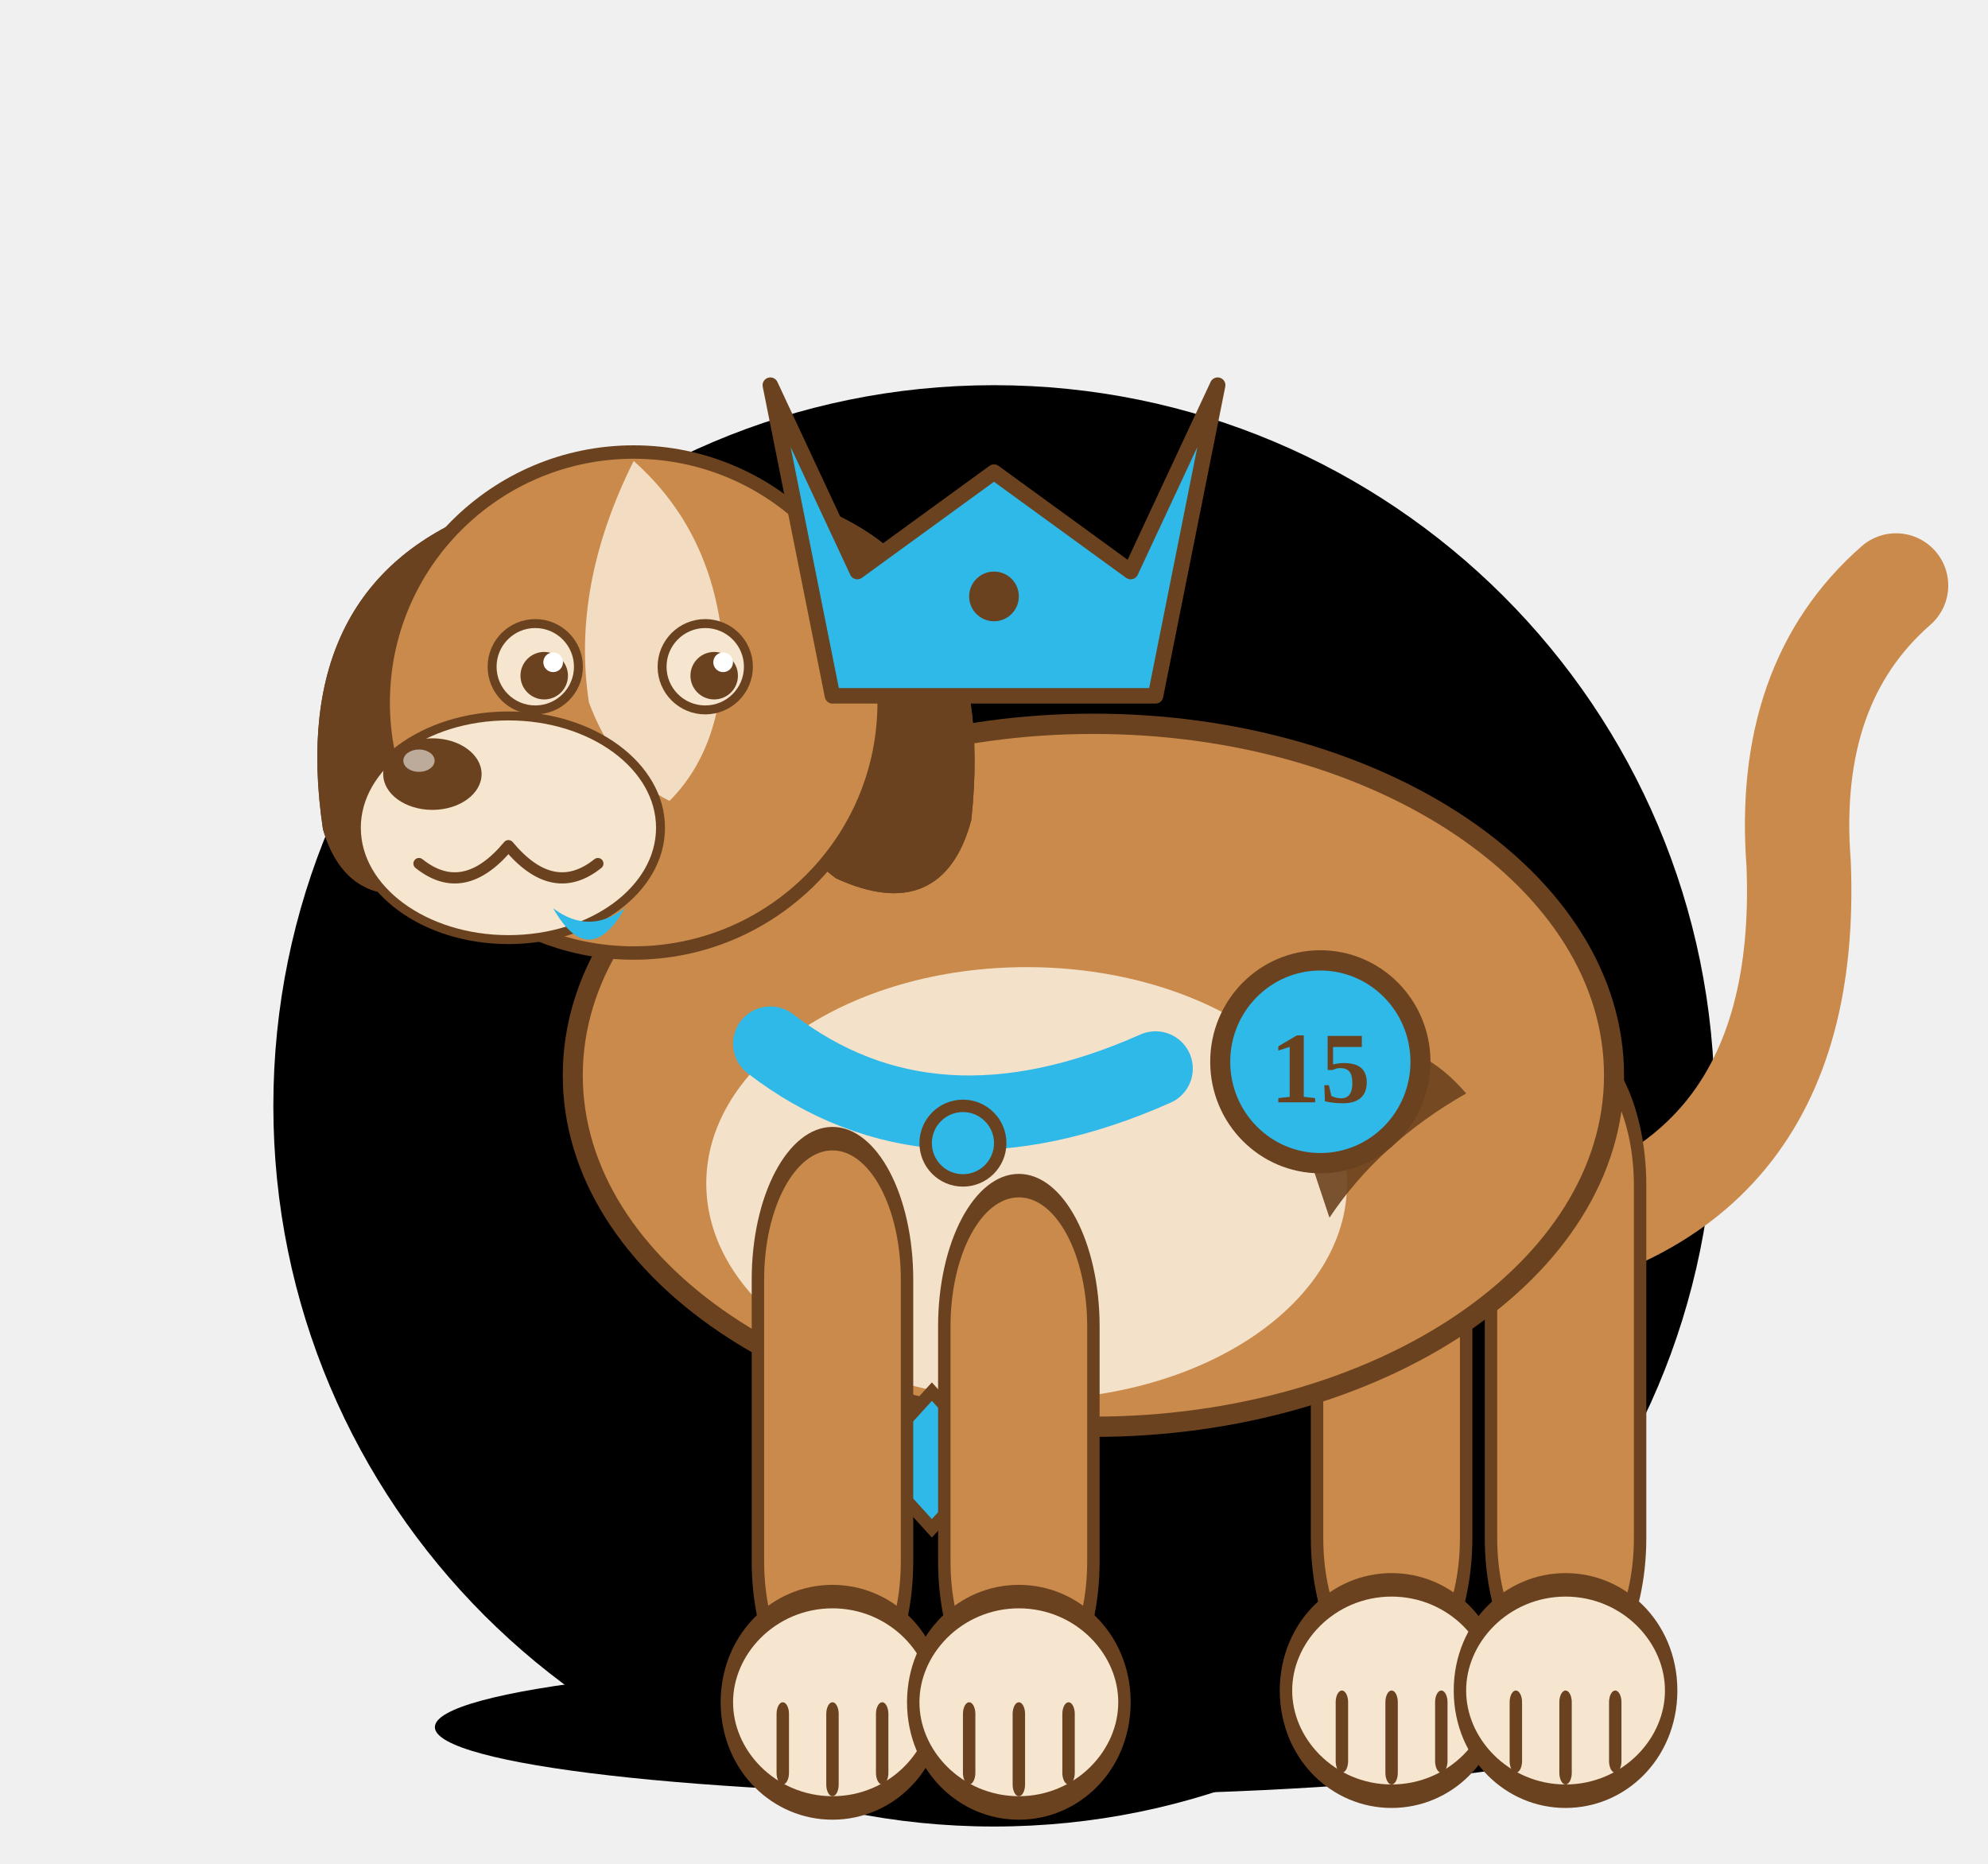
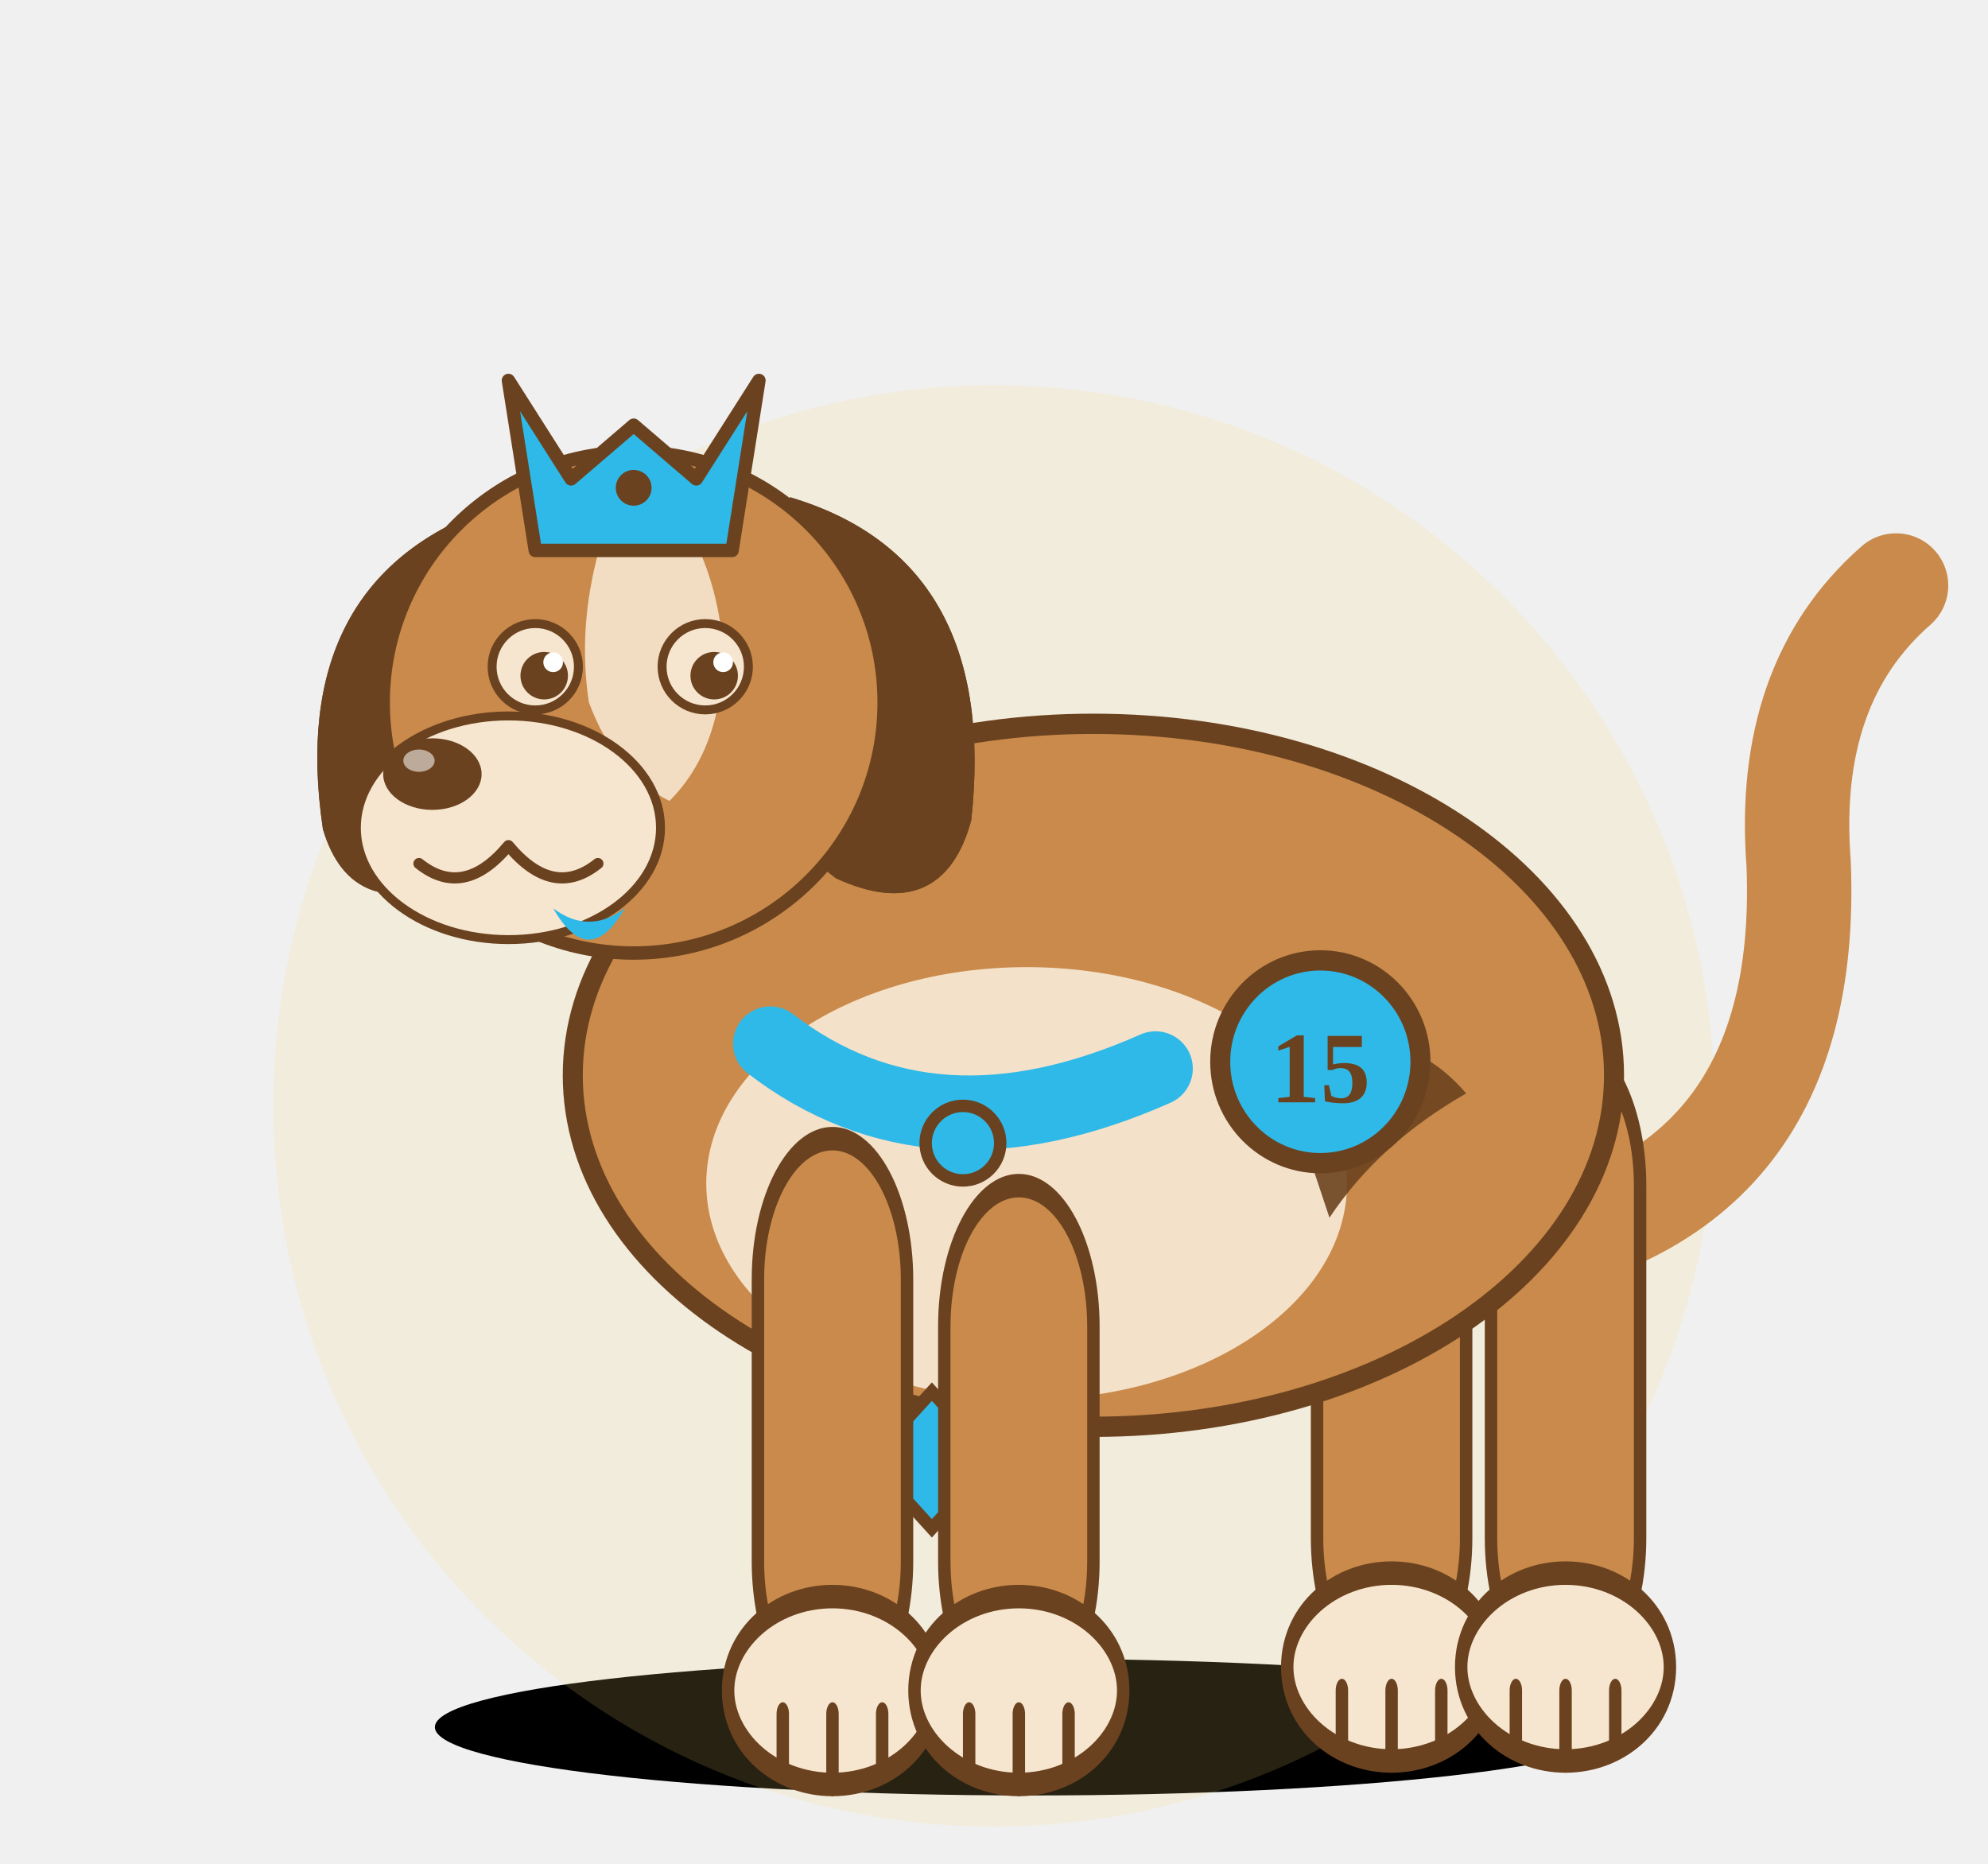
<svg data-v-8c6ae6f0="" viewBox="0 0 320 300" role="img" style="-webkit-filter: saturate(1.2) brightness(0.96);" aria-label="站立的小狗，Lv.15，心情 85/100">
  <ellipse data-v-8c6ae6f0="" class="companion__shadow" cx="166" cy="278" rx="96" ry="11" />
-   <circle data-v-8c6ae6f0="" class="companion__aura" cx="160" cy="178" r="116" />
+   <circle data-v-8c6ae6f0="" class="companion__aura" cx="160" cy="178" r="116" fill="rgba(255,212,121,0.16)" />
  <g data-v-8c6ae6f0="" transform="translate(238 204) scale(1.12) translate(-238 -204)">
    <g data-v-8c6ae6f0="" class="companion__tail">
      <path data-v-8c6ae6f0="" d="M238 202 Q286 196 284 146 Q282 120 298 106" fill="none" stroke="#c98a4b" stroke-width="15" stroke-linecap="round" />
    </g>
  </g>
  <g data-v-8c6ae6f0="" transform="translate(0 274) scale(1 1.89) translate(0 -274)" class="companion__legs companion__legs--back">
    <rect data-v-8c6ae6f0="" x="212" y="222" width="24" height="50" rx="12" fill="#c98a4b" stroke="#6b421f" stroke-width="2" />
+     <ellipse data-v-8c6ae6f0="" cx="224" cy="271" rx="16.8" ry="8" fill="#f7e6cf" stroke="#6b421f" stroke-width="2" />
+     <path data-v-8c6ae6f0="" d="M216 273 v5 M224 273 v6 M232 273 v5" stroke="#6b421f" stroke-width="2" stroke-linecap="round" />
    <rect data-v-8c6ae6f0="" x="240" y="218" width="24" height="54" rx="12" fill="#c98a4b" stroke="#6b421f" stroke-width="2" />
-     <ellipse data-v-8c6ae6f0="" cx="224" cy="273" rx="17" ry="9" fill="#f7e6cf" stroke="#6b421f" stroke-width="2" />
-     <ellipse data-v-8c6ae6f0="" cx="252" cy="273" rx="17" ry="9" fill="#f7e6cf" stroke="#6b421f" stroke-width="2" />
-     <path data-v-8c6ae6f0="" d="M216 274 v5 M224 274 v6 M232 274 v5 M244 274 v5 M252 274 v6 M260 274 v5" stroke="#6b421f" stroke-width="2" stroke-linecap="round" />
+     <ellipse data-v-8c6ae6f0="" cx="252" cy="271" rx="16.8" ry="8" fill="#f7e6cf" stroke="#6b421f" stroke-width="2" />
+     <path data-v-8c6ae6f0="" d="M244 273 v5 M252 273 v6 M260 273 v5" stroke="#6b421f" stroke-width="2" stroke-linecap="round" />
  </g>
  <g data-v-8c6ae6f0="" transform="translate(176 173.08) scale(1.0744 1.088) translate(-176 -198)">
    <ellipse data-v-8c6ae6f0="" cx="176" cy="198" rx="78" ry="52" fill="#c98a4b" stroke="#6b421f" stroke-width="3" />
    <ellipse data-v-8c6ae6f0="" cx="166" cy="214" rx="48" ry="32" fill="#f7e6cf" opacity="0.95" />
  </g>
  <path data-v-8c6ae6f0="" d="M206 172 Q224 162 236 176 Q222 184 214 196 Z" fill="#6b421f" opacity="0.9" />
  <g data-v-8c6ae6f0="" transform="translate(176 173.08) scale(1.0744 1.088) translate(-176 -198)" class="companion__badge" aria-hidden="true">
    <circle data-v-8c6ae6f0="" cx="210" cy="196" r="15" fill="#2fb9e8" stroke="#6b421f" stroke-width="3" />
    <text data-v-8c6ae6f0="" x="210" y="202" text-anchor="middle" font-size="15" font-weight="800" fill="#6b421f">15</text>
  </g>
  <g data-v-8c6ae6f0="" class="companion__chest" aria-hidden="true">
    <path data-v-8c6ae6f0="" d="M150 224 L160 235 L150 246 L140 235 Z" fill="#2fb9e8" stroke="#6b421f" stroke-width="2" />
  </g>
  <g data-v-8c6ae6f0="" transform="translate(0 274) scale(1 1.89) translate(0 -274)" class="companion__legs companion__legs--front">
    <rect data-v-8c6ae6f0="" x="122" y="226" width="24" height="48" rx="12" fill="#c98a4b" stroke="#6b421f" stroke-width="2" />
+     <ellipse data-v-8c6ae6f0="" cx="134" cy="273" rx="16.8" ry="8" fill="#f7e6cf" stroke="#6b421f" stroke-width="2" />
+     <path data-v-8c6ae6f0="" d="M126 275 v5 M134 275 v6 M142 275 v5" stroke="#6b421f" stroke-width="2" stroke-linecap="round" />
    <rect data-v-8c6ae6f0="" x="152" y="230" width="24" height="44" rx="12" fill="#c98a4b" stroke="#6b421f" stroke-width="2" />
-     <ellipse data-v-8c6ae6f0="" cx="134" cy="274" rx="17" ry="9" fill="#f7e6cf" stroke="#6b421f" stroke-width="2" />
-     <ellipse data-v-8c6ae6f0="" cx="164" cy="274" rx="17" ry="9" fill="#f7e6cf" stroke="#6b421f" stroke-width="2" />
-     <path data-v-8c6ae6f0="" d="M126 275 v5 M134 275 v6 M142 275 v5 M156 275 v5 M164 275 v6 M172 275 v5" stroke="#6b421f" stroke-width="2" stroke-linecap="round" />
+     <ellipse data-v-8c6ae6f0="" cx="164" cy="273" rx="16.8" ry="8" fill="#f7e6cf" stroke="#6b421f" stroke-width="2" />
+     <path data-v-8c6ae6f0="" d="M156 275 v5 M164 275 v6 M172 275 v5" stroke="#6b421f" stroke-width="2" stroke-linecap="round" />
  </g>
-   <path data-v-8c6ae6f0="" d="M124 168 Q150 188 186 172" fill="none" stroke="#2fb9e8" stroke-width="12" stroke-linecap="round" />
-   <circle data-v-8c6ae6f0="" cx="155" cy="184" r="6" fill="#2fb9e8" stroke="#6b421f" stroke-width="2" />
+   <g data-v-8c6ae6f0="">
+     <path data-v-8c6ae6f0="" d="M124 168 Q150 188 186 172" fill="none" stroke="#2fb9e8" stroke-width="12" stroke-linecap="round" />
+     <circle data-v-8c6ae6f0="" cx="155" cy="184" r="6" fill="#2fb9e8" stroke="#6b421f" stroke-width="2" />
+   </g>
  <g data-v-8c6ae6f0="" transform="translate(102 113.08) scale(0.72) translate(-102 -138)">
-     <g data-v-8c6ae6f0="">
-       <path data-v-8c6ae6f0="" d="M70 96 Q26 112 34 166 Q40 186 62 176 Q78 164 84 136 Z" fill="#6b421f" stroke="#6b421f" stroke-width="3" />
-       <path data-v-8c6ae6f0="" d="M138 94 Q182 108 176 164 Q170 186 148 176 Q132 164 126 136 Z" fill="#6b421f" stroke="#6b421f" stroke-width="3" />
-     </g>
-     <g data-v-8c6ae6f0="" class="companion__generic-face">
+     <g data-v-8c6ae6f0="" transform="translate(0 0)">
      <g data-v-8c6ae6f0="">
        <path data-v-8c6ae6f0="" d="M70 96 Q26 112 34 166 Q40 186 62 176 Q78 164 84 136 Z" fill="#6b421f" stroke="#6b421f" stroke-width="3" />
        <path data-v-8c6ae6f0="" d="M138 94 Q182 108 176 164 Q170 186 148 176 Q132 164 126 136 Z" fill="#6b421f" stroke="#6b421f" stroke-width="3" />
      </g>
-       <circle data-v-8c6ae6f0="" cx="102" cy="138" r="56" fill="#c98a4b" stroke="#6b421f" stroke-width="3" />
-       <path data-v-8c6ae6f0="" d="M102 84 Q88 112 92 138 Q98 154 110 160 Q122 148 122 126 Q120 100 102 84 Z" fill="#f7e6cf" opacity="0.9" />
-       <ellipse data-v-8c6ae6f0="" data-feature="generic-dog-muzzle" cx="74" cy="166" rx="34" ry="25" fill="#f7e6cf" stroke="#6b421f" stroke-width="2" />
-       <ellipse data-v-8c6ae6f0="" cx="57" cy="154" rx="11" ry="8" fill="#6b421f" />
-       <ellipse data-v-8c6ae6f0="" cx="54" cy="151" rx="3.5" ry="2.5" fill="#ffffff" opacity="0.55" />
-       <path data-v-8c6ae6f0="" d="M74 170 Q64 182 54 174 M74 170 Q84 182 94 174" fill="none" stroke="#6b421f" stroke-width="2.5" stroke-linecap="round" />
-       <path data-v-8c6ae6f0="" d="M84 184 Q92 198 100 184 Q92 190 84 184 Z" fill="#2fb9e8" />
-       <g data-v-8c6ae6f0="">
-         <circle data-v-8c6ae6f0="" cx="80" cy="130" r="9.65" fill="#f7e6cf" stroke="#6b421f" stroke-width="2" />
-         <circle data-v-8c6ae6f0="" cx="118" cy="130" r="9.65" fill="#f7e6cf" stroke="#6b421f" stroke-width="2" />
-         <circle data-v-8c6ae6f0="" cx="82" cy="132" r="5.308" fill="#6b421f" />
-         <circle data-v-8c6ae6f0="" cx="120" cy="132" r="5.308" fill="#6b421f" />
-         <circle data-v-8c6ae6f0="" cx="84" cy="129" r="2.2" fill="#ffffff" />
-         <circle data-v-8c6ae6f0="" cx="122" cy="129" r="2.2" fill="#ffffff" />
+       <g data-v-8c6ae6f0="" class="companion__generic-face">
+         <g data-v-8c6ae6f0="">
+           <path data-v-8c6ae6f0="" d="M70 96 Q26 112 34 166 Q40 186 62 176 Q78 164 84 136 Z" fill="#6b421f" stroke="#6b421f" stroke-width="3" />
+           <path data-v-8c6ae6f0="" d="M138 94 Q182 108 176 164 Q170 186 148 176 Q132 164 126 136 Z" fill="#6b421f" stroke="#6b421f" stroke-width="3" />
+         </g>
+         <circle data-v-8c6ae6f0="" cx="102" cy="138" r="56" fill="#c98a4b" stroke="#6b421f" stroke-width="3" />
+         <path data-v-8c6ae6f0="" d="M102 84 Q88 112 92 138 Q98 154 110 160 Q122 148 122 126 Q120 100 102 84 Z" fill="#f7e6cf" opacity="0.9" />
+         <ellipse data-v-8c6ae6f0="" data-feature="generic-dog-muzzle" cx="74" cy="166" rx="34" ry="25" fill="#f7e6cf" stroke="#6b421f" stroke-width="2" />
+         <ellipse data-v-8c6ae6f0="" cx="57" cy="154" rx="11" ry="8" fill="#6b421f" />
+         <ellipse data-v-8c6ae6f0="" cx="54" cy="151" rx="3.5" ry="2.5" fill="#ffffff" opacity="0.55" />
+         <path data-v-8c6ae6f0="" d="M74 170 Q64 182 54 174 M74 170 Q84 182 94 174" fill="none" stroke="#6b421f" stroke-width="2.5" stroke-linecap="round" />
+         <path data-v-8c6ae6f0="" d="M84 184 Q92 198 100 184 Q92 190 84 184 Z" fill="#2fb9e8" />
+         <g data-v-8c6ae6f0="">
+           <circle data-v-8c6ae6f0="" cx="80" cy="130" r="9.65" fill="#f7e6cf" stroke="#6b421f" stroke-width="2" />
+           <circle data-v-8c6ae6f0="" cx="118" cy="130" r="9.65" fill="#f7e6cf" stroke="#6b421f" stroke-width="2" />
+           <circle data-v-8c6ae6f0="" cx="82" cy="132" r="5.308" fill="#6b421f" />
+           <circle data-v-8c6ae6f0="" cx="120" cy="132" r="5.308" fill="#6b421f" />
+           <circle data-v-8c6ae6f0="" cx="84" cy="129" r="2.2" fill="#ffffff" />
+           <circle data-v-8c6ae6f0="" cx="122" cy="129" r="2.2" fill="#ffffff" />
+         </g>
+       </g>
+       <g data-v-8c6ae6f0="" class="companion__crest" aria-hidden="true" transform="translate(102 74) scale(1)">
+         <path data-v-8c6ae6f0="" d="M-28 -8 L-14 14 L0 2 L14 14 L28 -8 L22 30 L-22 30 Z" fill="#2fb9e8" stroke="#6b421f" stroke-width="3" stroke-linejoin="round" />
+         <circle data-v-8c6ae6f0="" cx="0" cy="16" r="4" fill="#6b421f" />
      </g>
    </g>
  </g>
-   <g data-v-8c6ae6f0="" class="companion__crest" aria-hidden="true">
-     <path data-v-8c6ae6f0="" d="M124 62 L138 92 L160 76 L182 92 L196 62 L186 112 L134 112 Z" fill="#2fb9e8" stroke="#6b421f" stroke-width="2.5" stroke-linejoin="round" />
-     <circle data-v-8c6ae6f0="" cx="160" cy="96" r="4" fill="#6b421f" />
-   </g>
</svg>
